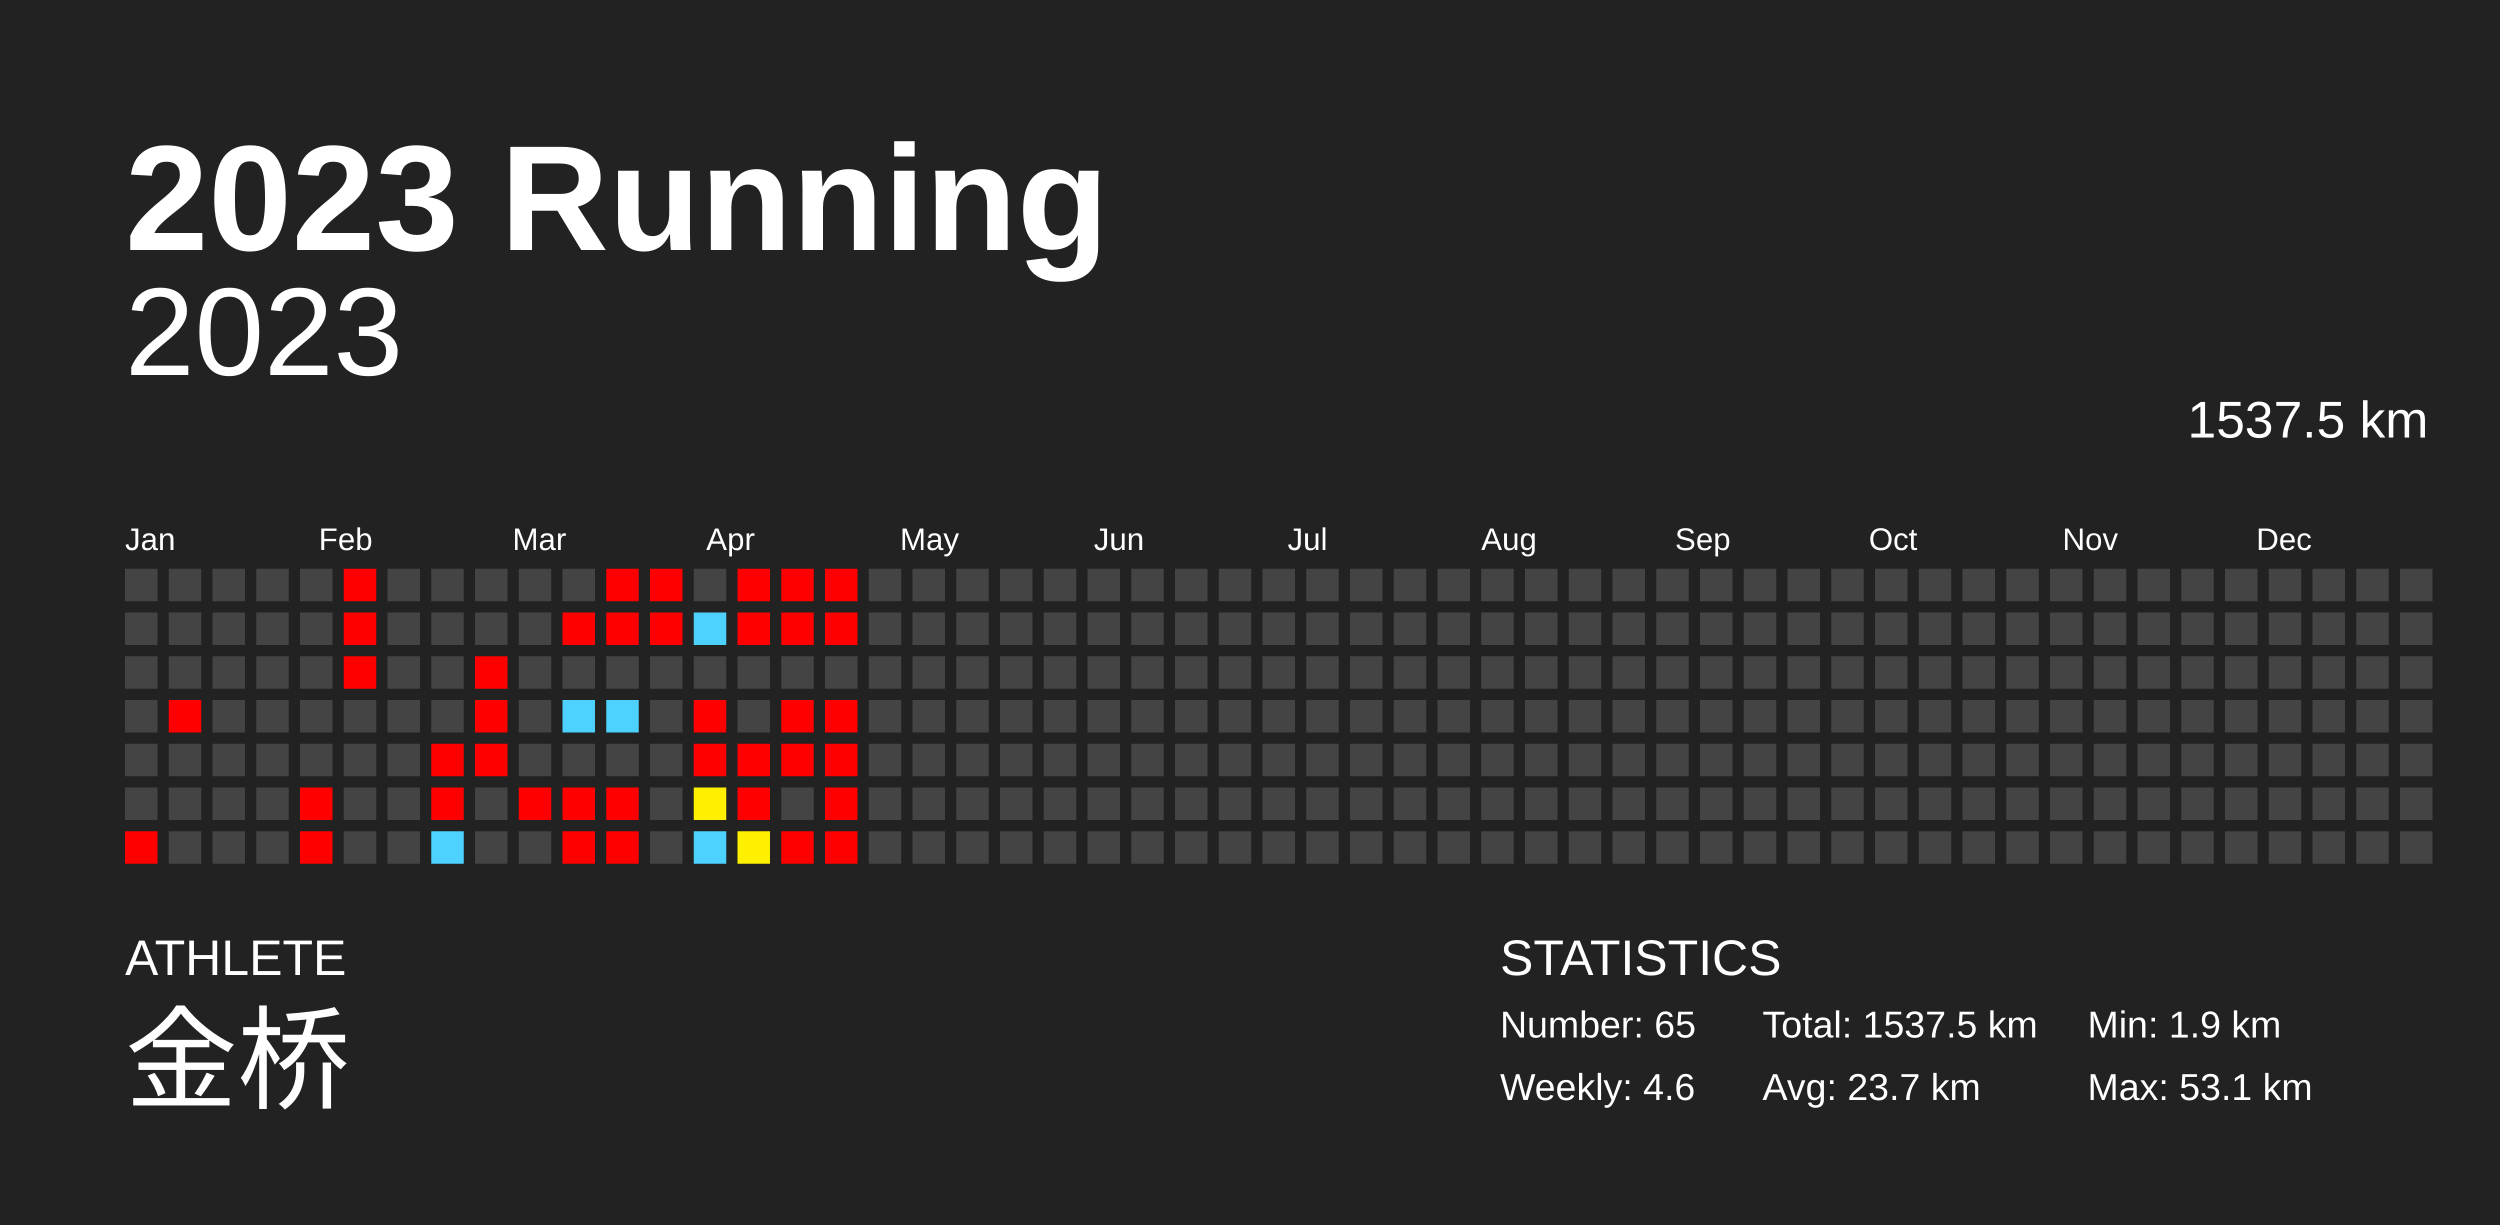
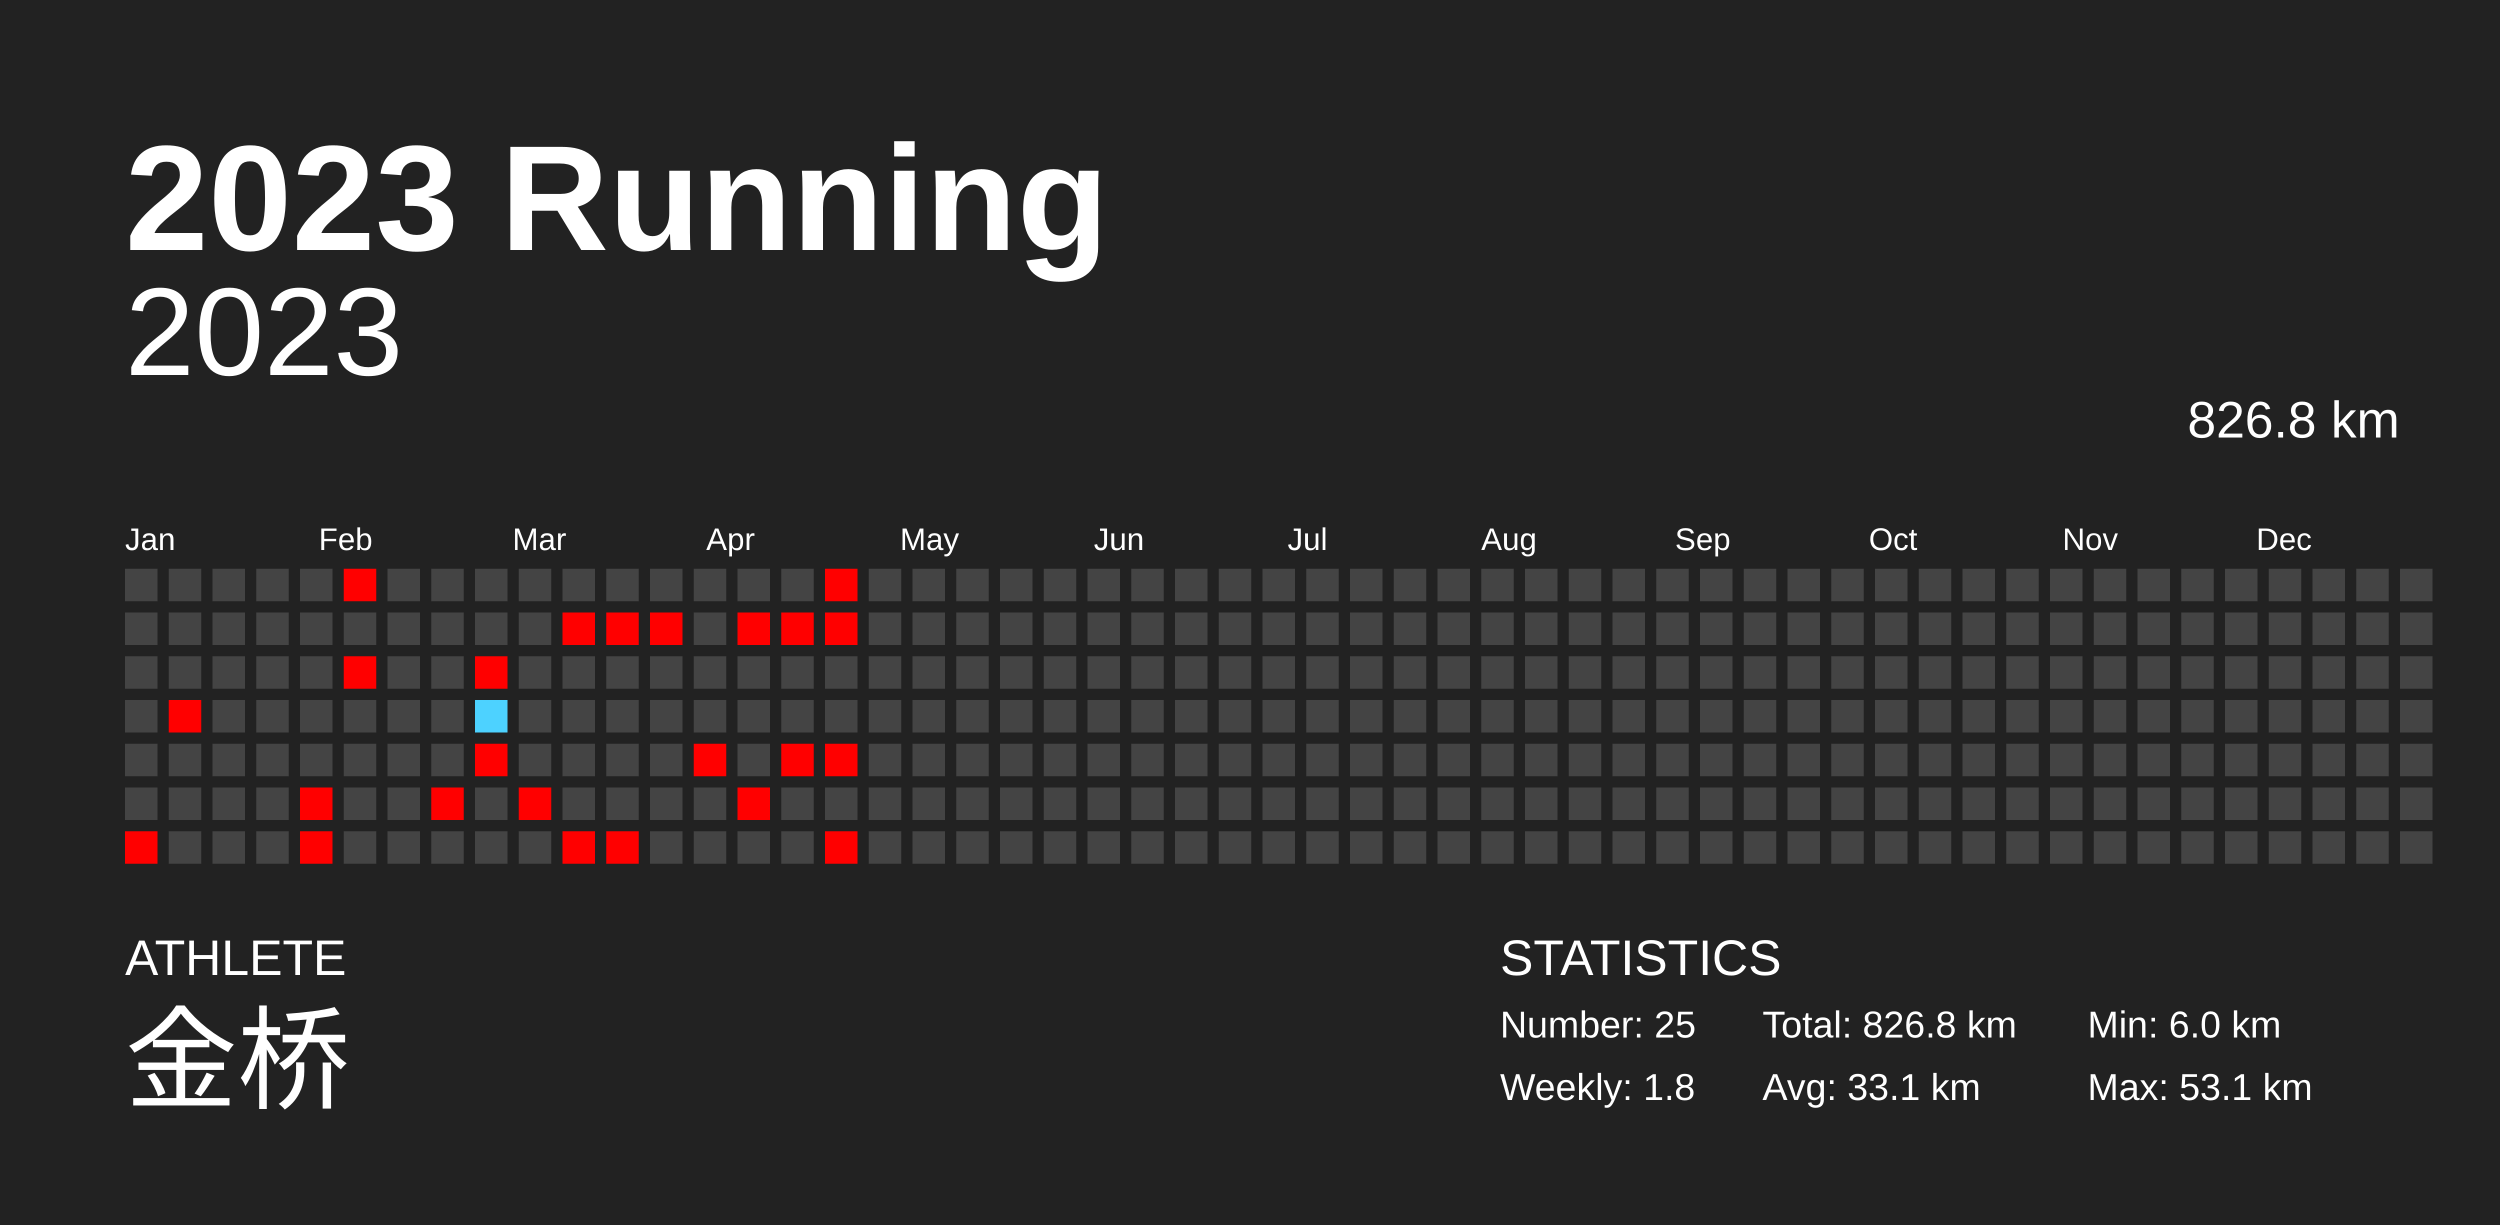
<svg xmlns="http://www.w3.org/2000/svg" baseProfile="full" height="98mm" version="1.1" viewBox="0,0,200,98" width="200mm">
  <defs />
  <rect fill="#222222" height="98" width="200" x="0" y="0" />
  <text fill="#FFFFFF" style="font-size:12px; font-family:Arial; font-weight:bold;" x="10" y="20">2023 Running</text>
  <text fill="#FFFFFF" style="font-size:4px; font-family:Arial" x="10" y="78">ATHLETE</text>
  <text fill="#FFFFFF" style="font-size:9px; font-family:Arial" x="10" y="88">金桥</text>
  <text fill="#FFFFFF" style="font-size:4px; font-family:Arial" x="120" y="78">STATISTICS</text>
-   <text fill="#FFFFFF" style="font-size:3px; font-family:Arial" x="120" y="83">Number: 65</text>
-   <text fill="#FFFFFF" style="font-size:3px; font-family:Arial" x="120" y="88">Weekly: 4.6</text>
-   <text fill="#FFFFFF" style="font-size:3px; font-family:Arial" x="141" y="83">Total: 1537.5 km</text>
-   <text fill="#FFFFFF" style="font-size:3px; font-family:Arial" x="141" y="88">Avg: 23.7 km</text>
-   <text fill="#FFFFFF" style="font-size:3px; font-family:Arial" x="167" y="83">Min: 1.9 km</text>
+   <text fill="#FFFFFF" style="font-size:3px; font-family:Arial" x="120" y="83">Number: 25</text>
+   <text fill="#FFFFFF" style="font-size:3px; font-family:Arial" x="120" y="88">Weekly: 1.8</text>
+   <text fill="#FFFFFF" style="font-size:3px; font-family:Arial" x="141" y="83">Total: 826.8 km</text>
+   <text fill="#FFFFFF" style="font-size:3px; font-family:Arial" x="141" y="88">Avg: 33.1 km</text>
+   <text fill="#FFFFFF" style="font-size:3px; font-family:Arial" x="167" y="83">Min: 6.0 km</text>
  <text fill="#FFFFFF" style="font-size:3px; font-family:Arial" x="167" y="88">Max: 53.1 km</text>
  <text alignment-baseline="hanging" fill="#FFFFFF" style="font-size:10.0px; font-family:Arial;" x="10" y="30">2023</text>
-   <text alignment-baseline="hanging" fill="#FFFFFF" style="font-size:4.125px; font-family:Arial;" x="175" y="35">1537.5 km</text>
+   <text alignment-baseline="hanging" fill="#FFFFFF" style="font-size:4.125px; font-family:Arial;" x="175" y="35">826.8 km</text>
  <text fill="#FFFFFF" style="font-size:2.5px; font-family:Arial" x="10.0" y="44">Jan</text>
  <text fill="#FFFFFF" style="font-size:2.5px; font-family:Arial" x="25.5" y="44">Feb</text>
  <text fill="#FFFFFF" style="font-size:2.5px; font-family:Arial" x="41.0" y="44">Mar</text>
  <text fill="#FFFFFF" style="font-size:2.5px; font-family:Arial" x="56.5" y="44">Apr</text>
  <text fill="#FFFFFF" style="font-size:2.5px; font-family:Arial" x="72.0" y="44">May</text>
  <text fill="#FFFFFF" style="font-size:2.5px; font-family:Arial" x="87.5" y="44">Jun</text>
  <text fill="#FFFFFF" style="font-size:2.5px; font-family:Arial" x="103.0" y="44">Jul</text>
  <text fill="#FFFFFF" style="font-size:2.5px; font-family:Arial" x="118.5" y="44">Aug</text>
  <text fill="#FFFFFF" style="font-size:2.5px; font-family:Arial" x="134.0" y="44">Sep</text>
  <text fill="#FFFFFF" style="font-size:2.5px; font-family:Arial" x="149.5" y="44">Oct</text>
  <text fill="#FFFFFF" style="font-size:2.5px; font-family:Arial" x="165.0" y="44">Nov</text>
  <text fill="#FFFFFF" style="font-size:2.5px; font-family:Arial" x="180.5" y="44">Dec</text>
  <rect fill="#444444" height="2.6" width="2.6" x="10.0" y="45.5" />
  <rect fill="#444444" height="2.6" width="2.6" x="10.0" y="49.0" />
  <rect fill="#444444" height="2.6" width="2.6" x="10.0" y="52.5" />
  <rect fill="#444444" height="2.6" width="2.6" x="10.0" y="56.0" />
  <rect fill="#444444" height="2.6" width="2.6" x="10.0" y="59.5" />
  <rect fill="#444444" height="2.6" width="2.6" x="10.0" y="63.0" />
  <rect fill="red" height="2.6" width="2.6" x="10.0" y="66.5" />
  <rect fill="#444444" height="2.6" width="2.6" x="13.5" y="45.5" />
  <rect fill="#444444" height="2.6" width="2.6" x="13.5" y="49.0" />
  <rect fill="#444444" height="2.6" width="2.6" x="13.5" y="52.5" />
  <rect fill="red" height="2.6" width="2.6" x="13.5" y="56.0" />
  <rect fill="#444444" height="2.6" width="2.6" x="13.5" y="59.5" />
  <rect fill="#444444" height="2.6" width="2.6" x="13.5" y="63.0" />
  <rect fill="#444444" height="2.6" width="2.6" x="13.5" y="66.5" />
  <rect fill="#444444" height="2.6" width="2.6" x="17.0" y="45.5" />
  <rect fill="#444444" height="2.6" width="2.6" x="17.0" y="49.0" />
  <rect fill="#444444" height="2.6" width="2.6" x="17.0" y="52.5" />
  <rect fill="#444444" height="2.6" width="2.6" x="17.0" y="56.0" />
  <rect fill="#444444" height="2.6" width="2.6" x="17.0" y="59.5" />
  <rect fill="#444444" height="2.6" width="2.6" x="17.0" y="63.0" />
  <rect fill="#444444" height="2.6" width="2.6" x="17.0" y="66.5" />
  <rect fill="#444444" height="2.6" width="2.6" x="20.5" y="45.5" />
  <rect fill="#444444" height="2.6" width="2.6" x="20.5" y="49.0" />
  <rect fill="#444444" height="2.6" width="2.6" x="20.5" y="52.5" />
  <rect fill="#444444" height="2.6" width="2.6" x="20.5" y="56.0" />
  <rect fill="#444444" height="2.6" width="2.6" x="20.5" y="59.5" />
  <rect fill="#444444" height="2.6" width="2.6" x="20.5" y="63.0" />
  <rect fill="#444444" height="2.6" width="2.6" x="20.5" y="66.5" />
  <rect fill="#444444" height="2.6" width="2.6" x="24.0" y="45.5" />
  <rect fill="#444444" height="2.6" width="2.6" x="24.0" y="49.0" />
  <rect fill="#444444" height="2.6" width="2.6" x="24.0" y="52.5" />
  <rect fill="#444444" height="2.6" width="2.6" x="24.0" y="56.0" />
  <rect fill="#444444" height="2.6" width="2.6" x="24.0" y="59.5" />
  <rect fill="red" height="2.6" width="2.6" x="24.0" y="63.0" />
  <rect fill="red" height="2.6" width="2.6" x="24.0" y="66.5" />
  <rect fill="red" height="2.6" width="2.6" x="27.5" y="45.5" />
-   <rect fill="red" height="2.6" width="2.6" x="27.5" y="49.0" />
+   <rect fill="#444444" height="2.6" width="2.6" x="27.5" y="49.0" />
  <rect fill="red" height="2.6" width="2.6" x="27.5" y="52.5" />
  <rect fill="#444444" height="2.6" width="2.6" x="27.5" y="56.0" />
  <rect fill="#444444" height="2.6" width="2.6" x="27.5" y="59.5" />
  <rect fill="#444444" height="2.6" width="2.6" x="27.5" y="63.0" />
  <rect fill="#444444" height="2.6" width="2.6" x="27.5" y="66.5" />
  <rect fill="#444444" height="2.6" width="2.6" x="31.0" y="45.5" />
  <rect fill="#444444" height="2.6" width="2.6" x="31.0" y="49.0" />
  <rect fill="#444444" height="2.6" width="2.6" x="31.0" y="52.5" />
  <rect fill="#444444" height="2.6" width="2.6" x="31.0" y="56.0" />
  <rect fill="#444444" height="2.6" width="2.6" x="31.0" y="59.5" />
  <rect fill="#444444" height="2.6" width="2.6" x="31.0" y="63.0" />
  <rect fill="#444444" height="2.6" width="2.6" x="31.0" y="66.5" />
  <rect fill="#444444" height="2.6" width="2.6" x="34.5" y="45.5" />
  <rect fill="#444444" height="2.6" width="2.6" x="34.5" y="49.0" />
  <rect fill="#444444" height="2.6" width="2.6" x="34.5" y="52.5" />
  <rect fill="#444444" height="2.6" width="2.6" x="34.5" y="56.0" />
-   <rect fill="red" height="2.6" width="2.6" x="34.5" y="59.5" />
+   <rect fill="#444444" height="2.6" width="2.6" x="34.5" y="59.5" />
  <rect fill="red" height="2.6" width="2.6" x="34.5" y="63.0" />
-   <rect fill="#4dd2ff" height="2.6" width="2.6" x="34.5" y="66.5" />
+   <rect fill="#444444" height="2.6" width="2.6" x="34.5" y="66.5" />
  <rect fill="#444444" height="2.6" width="2.6" x="38.0" y="45.5" />
  <rect fill="#444444" height="2.6" width="2.6" x="38.0" y="49.0" />
  <rect fill="red" height="2.6" width="2.6" x="38.0" y="52.5" />
-   <rect fill="red" height="2.6" width="2.6" x="38.0" y="56.0" />
+   <rect fill="#4dd2ff" height="2.6" width="2.6" x="38.0" y="56.0" />
  <rect fill="red" height="2.6" width="2.6" x="38.0" y="59.5" />
  <rect fill="#444444" height="2.6" width="2.6" x="38.0" y="63.0" />
  <rect fill="#444444" height="2.6" width="2.6" x="38.0" y="66.5" />
  <rect fill="#444444" height="2.6" width="2.6" x="41.5" y="45.5" />
  <rect fill="#444444" height="2.6" width="2.6" x="41.5" y="49.0" />
  <rect fill="#444444" height="2.6" width="2.6" x="41.5" y="52.5" />
  <rect fill="#444444" height="2.6" width="2.6" x="41.5" y="56.0" />
  <rect fill="#444444" height="2.6" width="2.6" x="41.5" y="59.5" />
  <rect fill="red" height="2.6" width="2.6" x="41.5" y="63.0" />
  <rect fill="#444444" height="2.6" width="2.6" x="41.5" y="66.5" />
  <rect fill="#444444" height="2.6" width="2.6" x="45.0" y="45.5" />
  <rect fill="red" height="2.6" width="2.6" x="45.0" y="49.0" />
  <rect fill="#444444" height="2.6" width="2.6" x="45.0" y="52.5" />
-   <rect fill="#4dd2ff" height="2.6" width="2.6" x="45.0" y="56.0" />
+   <rect fill="#444444" height="2.6" width="2.6" x="45.0" y="56.0" />
  <rect fill="#444444" height="2.6" width="2.6" x="45.0" y="59.5" />
-   <rect fill="red" height="2.6" width="2.6" x="45.0" y="63.0" />
+   <rect fill="#444444" height="2.6" width="2.6" x="45.0" y="63.0" />
  <rect fill="red" height="2.6" width="2.6" x="45.0" y="66.5" />
-   <rect fill="red" height="2.6" width="2.6" x="48.5" y="45.5" />
+   <rect fill="#444444" height="2.6" width="2.6" x="48.5" y="45.5" />
  <rect fill="red" height="2.6" width="2.6" x="48.5" y="49.0" />
  <rect fill="#444444" height="2.6" width="2.6" x="48.5" y="52.5" />
-   <rect fill="#4dd2ff" height="2.6" width="2.6" x="48.5" y="56.0" />
+   <rect fill="#444444" height="2.6" width="2.6" x="48.5" y="56.0" />
  <rect fill="#444444" height="2.6" width="2.6" x="48.5" y="59.5" />
-   <rect fill="red" height="2.6" width="2.6" x="48.5" y="63.0" />
+   <rect fill="#444444" height="2.6" width="2.6" x="48.5" y="63.0" />
  <rect fill="red" height="2.6" width="2.6" x="48.5" y="66.5" />
-   <rect fill="red" height="2.6" width="2.6" x="52.0" y="45.5" />
+   <rect fill="#444444" height="2.6" width="2.6" x="52.0" y="45.5" />
  <rect fill="red" height="2.6" width="2.6" x="52.0" y="49.0" />
  <rect fill="#444444" height="2.6" width="2.6" x="52.0" y="52.5" />
  <rect fill="#444444" height="2.6" width="2.6" x="52.0" y="56.0" />
  <rect fill="#444444" height="2.6" width="2.6" x="52.0" y="59.5" />
  <rect fill="#444444" height="2.6" width="2.6" x="52.0" y="63.0" />
  <rect fill="#444444" height="2.6" width="2.6" x="52.0" y="66.5" />
  <rect fill="#444444" height="2.6" width="2.6" x="55.5" y="45.5" />
-   <rect fill="#4dd2ff" height="2.6" width="2.6" x="55.5" y="49.0" />
+   <rect fill="#444444" height="2.6" width="2.6" x="55.5" y="49.0" />
  <rect fill="#444444" height="2.6" width="2.6" x="55.5" y="52.5" />
-   <rect fill="red" height="2.6" width="2.6" x="55.5" y="56.0" />
+   <rect fill="#444444" height="2.6" width="2.6" x="55.5" y="56.0" />
  <rect fill="red" height="2.6" width="2.6" x="55.5" y="59.5" />
-   <rect fill="#ffef00" height="2.6" width="2.6" x="55.5" y="63.0" />
-   <rect fill="#4dd2ff" height="2.6" width="2.6" x="55.5" y="66.5" />
-   <rect fill="red" height="2.6" width="2.6" x="59.0" y="45.5" />
+   <rect fill="#444444" height="2.6" width="2.6" x="55.5" y="63.0" />
+   <rect fill="#444444" height="2.6" width="2.6" x="55.5" y="66.5" />
+   <rect fill="#444444" height="2.6" width="2.6" x="59.0" y="45.5" />
  <rect fill="red" height="2.6" width="2.6" x="59.0" y="49.0" />
  <rect fill="#444444" height="2.6" width="2.6" x="59.0" y="52.5" />
  <rect fill="#444444" height="2.6" width="2.6" x="59.0" y="56.0" />
-   <rect fill="red" height="2.6" width="2.6" x="59.0" y="59.5" />
+   <rect fill="#444444" height="2.6" width="2.6" x="59.0" y="59.5" />
  <rect fill="red" height="2.6" width="2.6" x="59.0" y="63.0" />
-   <rect fill="#fff000" height="2.6" width="2.6" x="59.0" y="66.5" />
-   <rect fill="red" height="2.6" width="2.6" x="62.5" y="45.5" />
+   <rect fill="#444444" height="2.6" width="2.6" x="59.0" y="66.5" />
+   <rect fill="#444444" height="2.6" width="2.6" x="62.5" y="45.5" />
  <rect fill="red" height="2.6" width="2.6" x="62.5" y="49.0" />
  <rect fill="#444444" height="2.6" width="2.6" x="62.5" y="52.5" />
-   <rect fill="red" height="2.6" width="2.6" x="62.5" y="56.0" />
+   <rect fill="#444444" height="2.6" width="2.6" x="62.5" y="56.0" />
  <rect fill="red" height="2.6" width="2.6" x="62.5" y="59.5" />
  <rect fill="#444444" height="2.6" width="2.6" x="62.5" y="63.0" />
-   <rect fill="red" height="2.6" width="2.6" x="62.5" y="66.5" />
+   <rect fill="#444444" height="2.6" width="2.6" x="62.5" y="66.5" />
  <rect fill="red" height="2.6" width="2.6" x="66.0" y="45.5" />
  <rect fill="red" height="2.6" width="2.6" x="66.0" y="49.0" />
  <rect fill="#444444" height="2.6" width="2.6" x="66.0" y="52.5" />
-   <rect fill="red" height="2.6" width="2.6" x="66.0" y="56.0" />
+   <rect fill="#444444" height="2.6" width="2.6" x="66.0" y="56.0" />
  <rect fill="red" height="2.6" width="2.6" x="66.0" y="59.5" />
-   <rect fill="red" height="2.6" width="2.6" x="66.0" y="63.0" />
+   <rect fill="#444444" height="2.6" width="2.6" x="66.0" y="63.0" />
  <rect fill="red" height="2.6" width="2.6" x="66.0" y="66.5" />
  <rect fill="#444444" height="2.6" width="2.6" x="69.5" y="45.5" />
  <rect fill="#444444" height="2.6" width="2.6" x="69.5" y="49.0" />
  <rect fill="#444444" height="2.6" width="2.6" x="69.5" y="52.5" />
  <rect fill="#444444" height="2.6" width="2.6" x="69.5" y="56.0" />
  <rect fill="#444444" height="2.6" width="2.6" x="69.5" y="59.5" />
  <rect fill="#444444" height="2.6" width="2.6" x="69.5" y="63.0" />
  <rect fill="#444444" height="2.6" width="2.6" x="69.5" y="66.5" />
  <rect fill="#444444" height="2.6" width="2.6" x="73.0" y="45.5" />
  <rect fill="#444444" height="2.6" width="2.6" x="73.0" y="49.0" />
  <rect fill="#444444" height="2.6" width="2.6" x="73.0" y="52.5" />
  <rect fill="#444444" height="2.6" width="2.6" x="73.0" y="56.0" />
  <rect fill="#444444" height="2.6" width="2.6" x="73.0" y="59.5" />
  <rect fill="#444444" height="2.6" width="2.6" x="73.0" y="63.0" />
  <rect fill="#444444" height="2.6" width="2.6" x="73.0" y="66.5" />
  <rect fill="#444444" height="2.6" width="2.6" x="76.5" y="45.5" />
  <rect fill="#444444" height="2.6" width="2.6" x="76.5" y="49.0" />
  <rect fill="#444444" height="2.6" width="2.6" x="76.5" y="52.5" />
  <rect fill="#444444" height="2.6" width="2.6" x="76.5" y="56.0" />
  <rect fill="#444444" height="2.6" width="2.6" x="76.5" y="59.5" />
  <rect fill="#444444" height="2.6" width="2.6" x="76.5" y="63.0" />
  <rect fill="#444444" height="2.6" width="2.6" x="76.5" y="66.5" />
  <rect fill="#444444" height="2.6" width="2.6" x="80.0" y="45.5" />
  <rect fill="#444444" height="2.6" width="2.6" x="80.0" y="49.0" />
  <rect fill="#444444" height="2.6" width="2.6" x="80.0" y="52.5" />
  <rect fill="#444444" height="2.6" width="2.6" x="80.0" y="56.0" />
  <rect fill="#444444" height="2.6" width="2.6" x="80.0" y="59.5" />
  <rect fill="#444444" height="2.6" width="2.6" x="80.0" y="63.0" />
  <rect fill="#444444" height="2.6" width="2.6" x="80.0" y="66.5" />
  <rect fill="#444444" height="2.6" width="2.6" x="83.5" y="45.5" />
  <rect fill="#444444" height="2.6" width="2.6" x="83.5" y="49.0" />
  <rect fill="#444444" height="2.6" width="2.6" x="83.5" y="52.5" />
  <rect fill="#444444" height="2.6" width="2.6" x="83.5" y="56.0" />
  <rect fill="#444444" height="2.6" width="2.6" x="83.5" y="59.5" />
  <rect fill="#444444" height="2.6" width="2.6" x="83.5" y="63.0" />
  <rect fill="#444444" height="2.6" width="2.6" x="83.5" y="66.5" />
  <rect fill="#444444" height="2.6" width="2.6" x="87.0" y="45.5" />
  <rect fill="#444444" height="2.6" width="2.6" x="87.0" y="49.0" />
  <rect fill="#444444" height="2.6" width="2.6" x="87.0" y="52.5" />
  <rect fill="#444444" height="2.6" width="2.6" x="87.0" y="56.0" />
  <rect fill="#444444" height="2.6" width="2.6" x="87.0" y="59.5" />
  <rect fill="#444444" height="2.6" width="2.6" x="87.0" y="63.0" />
  <rect fill="#444444" height="2.6" width="2.6" x="87.0" y="66.5" />
  <rect fill="#444444" height="2.6" width="2.6" x="90.5" y="45.5" />
  <rect fill="#444444" height="2.6" width="2.6" x="90.5" y="49.0" />
  <rect fill="#444444" height="2.6" width="2.6" x="90.5" y="52.5" />
  <rect fill="#444444" height="2.6" width="2.6" x="90.5" y="56.0" />
  <rect fill="#444444" height="2.6" width="2.6" x="90.5" y="59.5" />
  <rect fill="#444444" height="2.6" width="2.6" x="90.5" y="63.0" />
  <rect fill="#444444" height="2.6" width="2.6" x="90.5" y="66.5" />
  <rect fill="#444444" height="2.6" width="2.6" x="94.0" y="45.5" />
  <rect fill="#444444" height="2.6" width="2.6" x="94.0" y="49.0" />
  <rect fill="#444444" height="2.6" width="2.6" x="94.0" y="52.5" />
  <rect fill="#444444" height="2.6" width="2.6" x="94.0" y="56.0" />
  <rect fill="#444444" height="2.6" width="2.6" x="94.0" y="59.5" />
  <rect fill="#444444" height="2.6" width="2.6" x="94.0" y="63.0" />
  <rect fill="#444444" height="2.6" width="2.6" x="94.0" y="66.5" />
  <rect fill="#444444" height="2.6" width="2.6" x="97.5" y="45.5" />
  <rect fill="#444444" height="2.6" width="2.6" x="97.5" y="49.0" />
  <rect fill="#444444" height="2.6" width="2.6" x="97.5" y="52.5" />
  <rect fill="#444444" height="2.6" width="2.6" x="97.5" y="56.0" />
  <rect fill="#444444" height="2.6" width="2.6" x="97.5" y="59.5" />
  <rect fill="#444444" height="2.6" width="2.6" x="97.5" y="63.0" />
  <rect fill="#444444" height="2.6" width="2.6" x="97.5" y="66.5" />
  <rect fill="#444444" height="2.6" width="2.6" x="101.0" y="45.5" />
  <rect fill="#444444" height="2.6" width="2.6" x="101.0" y="49.0" />
  <rect fill="#444444" height="2.6" width="2.6" x="101.0" y="52.5" />
  <rect fill="#444444" height="2.6" width="2.6" x="101.0" y="56.0" />
  <rect fill="#444444" height="2.6" width="2.6" x="101.0" y="59.5" />
  <rect fill="#444444" height="2.6" width="2.6" x="101.0" y="63.0" />
  <rect fill="#444444" height="2.6" width="2.6" x="101.0" y="66.5" />
  <rect fill="#444444" height="2.6" width="2.6" x="104.5" y="45.5" />
  <rect fill="#444444" height="2.6" width="2.6" x="104.5" y="49.0" />
  <rect fill="#444444" height="2.6" width="2.6" x="104.5" y="52.5" />
  <rect fill="#444444" height="2.6" width="2.6" x="104.5" y="56.0" />
  <rect fill="#444444" height="2.6" width="2.6" x="104.5" y="59.5" />
  <rect fill="#444444" height="2.6" width="2.6" x="104.5" y="63.0" />
  <rect fill="#444444" height="2.6" width="2.6" x="104.5" y="66.5" />
  <rect fill="#444444" height="2.6" width="2.6" x="108.0" y="45.5" />
  <rect fill="#444444" height="2.6" width="2.6" x="108.0" y="49.0" />
  <rect fill="#444444" height="2.6" width="2.6" x="108.0" y="52.5" />
  <rect fill="#444444" height="2.6" width="2.6" x="108.0" y="56.0" />
  <rect fill="#444444" height="2.6" width="2.6" x="108.0" y="59.5" />
  <rect fill="#444444" height="2.6" width="2.6" x="108.0" y="63.0" />
  <rect fill="#444444" height="2.6" width="2.6" x="108.0" y="66.5" />
  <rect fill="#444444" height="2.6" width="2.6" x="111.5" y="45.5" />
  <rect fill="#444444" height="2.6" width="2.6" x="111.5" y="49.0" />
  <rect fill="#444444" height="2.6" width="2.6" x="111.5" y="52.5" />
  <rect fill="#444444" height="2.6" width="2.6" x="111.5" y="56.0" />
  <rect fill="#444444" height="2.6" width="2.6" x="111.5" y="59.5" />
  <rect fill="#444444" height="2.6" width="2.6" x="111.5" y="63.0" />
  <rect fill="#444444" height="2.6" width="2.6" x="111.5" y="66.5" />
  <rect fill="#444444" height="2.6" width="2.6" x="115.0" y="45.5" />
  <rect fill="#444444" height="2.6" width="2.6" x="115.0" y="49.0" />
  <rect fill="#444444" height="2.6" width="2.6" x="115.0" y="52.5" />
  <rect fill="#444444" height="2.6" width="2.6" x="115.0" y="56.0" />
  <rect fill="#444444" height="2.6" width="2.6" x="115.0" y="59.5" />
  <rect fill="#444444" height="2.6" width="2.6" x="115.0" y="63.0" />
  <rect fill="#444444" height="2.6" width="2.6" x="115.0" y="66.5" />
  <rect fill="#444444" height="2.6" width="2.6" x="118.5" y="45.5" />
  <rect fill="#444444" height="2.6" width="2.6" x="118.5" y="49.0" />
  <rect fill="#444444" height="2.6" width="2.6" x="118.5" y="52.5" />
  <rect fill="#444444" height="2.6" width="2.6" x="118.5" y="56.0" />
  <rect fill="#444444" height="2.6" width="2.6" x="118.5" y="59.5" />
  <rect fill="#444444" height="2.6" width="2.6" x="118.5" y="63.0" />
  <rect fill="#444444" height="2.6" width="2.6" x="118.5" y="66.5" />
  <rect fill="#444444" height="2.6" width="2.6" x="122.0" y="45.5" />
  <rect fill="#444444" height="2.6" width="2.6" x="122.0" y="49.0" />
  <rect fill="#444444" height="2.6" width="2.6" x="122.0" y="52.5" />
  <rect fill="#444444" height="2.6" width="2.6" x="122.0" y="56.0" />
  <rect fill="#444444" height="2.6" width="2.6" x="122.0" y="59.5" />
  <rect fill="#444444" height="2.6" width="2.6" x="122.0" y="63.0" />
  <rect fill="#444444" height="2.6" width="2.6" x="122.0" y="66.5" />
  <rect fill="#444444" height="2.6" width="2.6" x="125.5" y="45.5" />
  <rect fill="#444444" height="2.6" width="2.6" x="125.5" y="49.0" />
  <rect fill="#444444" height="2.6" width="2.6" x="125.5" y="52.5" />
  <rect fill="#444444" height="2.6" width="2.6" x="125.5" y="56.0" />
  <rect fill="#444444" height="2.6" width="2.6" x="125.5" y="59.5" />
  <rect fill="#444444" height="2.6" width="2.6" x="125.5" y="63.0" />
  <rect fill="#444444" height="2.6" width="2.6" x="125.5" y="66.5" />
  <rect fill="#444444" height="2.6" width="2.6" x="129.0" y="45.5" />
  <rect fill="#444444" height="2.6" width="2.6" x="129.0" y="49.0" />
  <rect fill="#444444" height="2.6" width="2.6" x="129.0" y="52.5" />
  <rect fill="#444444" height="2.6" width="2.6" x="129.0" y="56.0" />
  <rect fill="#444444" height="2.6" width="2.6" x="129.0" y="59.5" />
  <rect fill="#444444" height="2.6" width="2.6" x="129.0" y="63.0" />
  <rect fill="#444444" height="2.6" width="2.6" x="129.0" y="66.5" />
  <rect fill="#444444" height="2.6" width="2.6" x="132.5" y="45.5" />
  <rect fill="#444444" height="2.6" width="2.6" x="132.5" y="49.0" />
  <rect fill="#444444" height="2.6" width="2.6" x="132.5" y="52.5" />
  <rect fill="#444444" height="2.6" width="2.6" x="132.5" y="56.0" />
  <rect fill="#444444" height="2.6" width="2.6" x="132.5" y="59.5" />
  <rect fill="#444444" height="2.6" width="2.6" x="132.5" y="63.0" />
  <rect fill="#444444" height="2.6" width="2.6" x="132.5" y="66.5" />
  <rect fill="#444444" height="2.6" width="2.6" x="136.0" y="45.5" />
  <rect fill="#444444" height="2.6" width="2.6" x="136.0" y="49.0" />
  <rect fill="#444444" height="2.6" width="2.6" x="136.0" y="52.5" />
  <rect fill="#444444" height="2.6" width="2.6" x="136.0" y="56.0" />
  <rect fill="#444444" height="2.6" width="2.6" x="136.0" y="59.5" />
  <rect fill="#444444" height="2.6" width="2.6" x="136.0" y="63.0" />
  <rect fill="#444444" height="2.6" width="2.6" x="136.0" y="66.5" />
  <rect fill="#444444" height="2.6" width="2.6" x="139.5" y="45.5" />
  <rect fill="#444444" height="2.6" width="2.6" x="139.5" y="49.0" />
  <rect fill="#444444" height="2.6" width="2.6" x="139.5" y="52.5" />
  <rect fill="#444444" height="2.6" width="2.6" x="139.5" y="56.0" />
  <rect fill="#444444" height="2.6" width="2.6" x="139.5" y="59.5" />
  <rect fill="#444444" height="2.6" width="2.6" x="139.5" y="63.0" />
  <rect fill="#444444" height="2.6" width="2.6" x="139.5" y="66.5" />
  <rect fill="#444444" height="2.6" width="2.6" x="143.0" y="45.5" />
  <rect fill="#444444" height="2.6" width="2.6" x="143.0" y="49.0" />
  <rect fill="#444444" height="2.6" width="2.6" x="143.0" y="52.5" />
  <rect fill="#444444" height="2.6" width="2.6" x="143.0" y="56.0" />
  <rect fill="#444444" height="2.6" width="2.6" x="143.0" y="59.5" />
  <rect fill="#444444" height="2.6" width="2.6" x="143.0" y="63.0" />
  <rect fill="#444444" height="2.6" width="2.6" x="143.0" y="66.5" />
  <rect fill="#444444" height="2.6" width="2.6" x="146.5" y="45.5" />
  <rect fill="#444444" height="2.6" width="2.6" x="146.5" y="49.0" />
  <rect fill="#444444" height="2.6" width="2.6" x="146.5" y="52.5" />
  <rect fill="#444444" height="2.6" width="2.6" x="146.5" y="56.0" />
  <rect fill="#444444" height="2.6" width="2.6" x="146.5" y="59.5" />
  <rect fill="#444444" height="2.6" width="2.6" x="146.5" y="63.0" />
  <rect fill="#444444" height="2.6" width="2.6" x="146.5" y="66.5" />
  <rect fill="#444444" height="2.6" width="2.6" x="150.0" y="45.5" />
  <rect fill="#444444" height="2.6" width="2.6" x="150.0" y="49.0" />
  <rect fill="#444444" height="2.6" width="2.6" x="150.0" y="52.5" />
  <rect fill="#444444" height="2.6" width="2.6" x="150.0" y="56.0" />
  <rect fill="#444444" height="2.6" width="2.6" x="150.0" y="59.5" />
  <rect fill="#444444" height="2.6" width="2.6" x="150.0" y="63.0" />
  <rect fill="#444444" height="2.6" width="2.6" x="150.0" y="66.5" />
  <rect fill="#444444" height="2.6" width="2.6" x="153.5" y="45.5" />
  <rect fill="#444444" height="2.6" width="2.6" x="153.5" y="49.0" />
  <rect fill="#444444" height="2.6" width="2.6" x="153.5" y="52.5" />
  <rect fill="#444444" height="2.6" width="2.6" x="153.5" y="56.0" />
  <rect fill="#444444" height="2.6" width="2.6" x="153.5" y="59.5" />
  <rect fill="#444444" height="2.6" width="2.6" x="153.5" y="63.0" />
  <rect fill="#444444" height="2.6" width="2.6" x="153.5" y="66.5" />
  <rect fill="#444444" height="2.6" width="2.6" x="157.0" y="45.5" />
  <rect fill="#444444" height="2.6" width="2.6" x="157.0" y="49.0" />
  <rect fill="#444444" height="2.6" width="2.6" x="157.0" y="52.5" />
  <rect fill="#444444" height="2.6" width="2.6" x="157.0" y="56.0" />
  <rect fill="#444444" height="2.6" width="2.6" x="157.0" y="59.5" />
  <rect fill="#444444" height="2.6" width="2.6" x="157.0" y="63.0" />
  <rect fill="#444444" height="2.6" width="2.6" x="157.0" y="66.5" />
  <rect fill="#444444" height="2.6" width="2.6" x="160.5" y="45.5" />
  <rect fill="#444444" height="2.6" width="2.6" x="160.5" y="49.0" />
  <rect fill="#444444" height="2.6" width="2.6" x="160.5" y="52.5" />
  <rect fill="#444444" height="2.6" width="2.6" x="160.5" y="56.0" />
  <rect fill="#444444" height="2.6" width="2.6" x="160.5" y="59.5" />
  <rect fill="#444444" height="2.6" width="2.6" x="160.5" y="63.0" />
  <rect fill="#444444" height="2.6" width="2.6" x="160.5" y="66.5" />
  <rect fill="#444444" height="2.6" width="2.6" x="164.0" y="45.5" />
  <rect fill="#444444" height="2.6" width="2.6" x="164.0" y="49.0" />
  <rect fill="#444444" height="2.6" width="2.6" x="164.0" y="52.5" />
  <rect fill="#444444" height="2.6" width="2.6" x="164.0" y="56.0" />
  <rect fill="#444444" height="2.6" width="2.6" x="164.0" y="59.5" />
  <rect fill="#444444" height="2.6" width="2.6" x="164.0" y="63.0" />
  <rect fill="#444444" height="2.6" width="2.6" x="164.0" y="66.5" />
  <rect fill="#444444" height="2.6" width="2.6" x="167.5" y="45.5" />
  <rect fill="#444444" height="2.6" width="2.6" x="167.5" y="49.0" />
  <rect fill="#444444" height="2.6" width="2.6" x="167.5" y="52.5" />
  <rect fill="#444444" height="2.6" width="2.6" x="167.5" y="56.0" />
  <rect fill="#444444" height="2.6" width="2.6" x="167.5" y="59.5" />
  <rect fill="#444444" height="2.6" width="2.6" x="167.5" y="63.0" />
  <rect fill="#444444" height="2.6" width="2.6" x="167.5" y="66.5" />
  <rect fill="#444444" height="2.6" width="2.6" x="171.0" y="45.5" />
  <rect fill="#444444" height="2.6" width="2.6" x="171.0" y="49.0" />
  <rect fill="#444444" height="2.6" width="2.6" x="171.0" y="52.5" />
  <rect fill="#444444" height="2.6" width="2.6" x="171.0" y="56.0" />
  <rect fill="#444444" height="2.6" width="2.6" x="171.0" y="59.5" />
  <rect fill="#444444" height="2.6" width="2.6" x="171.0" y="63.0" />
  <rect fill="#444444" height="2.6" width="2.6" x="171.0" y="66.5" />
  <rect fill="#444444" height="2.6" width="2.6" x="174.5" y="45.5" />
  <rect fill="#444444" height="2.6" width="2.6" x="174.5" y="49.0" />
  <rect fill="#444444" height="2.6" width="2.6" x="174.5" y="52.5" />
  <rect fill="#444444" height="2.6" width="2.6" x="174.5" y="56.0" />
  <rect fill="#444444" height="2.6" width="2.6" x="174.5" y="59.5" />
  <rect fill="#444444" height="2.6" width="2.6" x="174.5" y="63.0" />
  <rect fill="#444444" height="2.6" width="2.6" x="174.5" y="66.5" />
  <rect fill="#444444" height="2.6" width="2.6" x="178.0" y="45.5" />
  <rect fill="#444444" height="2.6" width="2.6" x="178.0" y="49.0" />
  <rect fill="#444444" height="2.6" width="2.6" x="178.0" y="52.5" />
  <rect fill="#444444" height="2.6" width="2.6" x="178.0" y="56.0" />
  <rect fill="#444444" height="2.6" width="2.6" x="178.0" y="59.5" />
  <rect fill="#444444" height="2.6" width="2.6" x="178.0" y="63.0" />
  <rect fill="#444444" height="2.6" width="2.6" x="178.0" y="66.5" />
  <rect fill="#444444" height="2.6" width="2.6" x="181.5" y="45.5" />
  <rect fill="#444444" height="2.6" width="2.6" x="181.5" y="49.0" />
  <rect fill="#444444" height="2.6" width="2.6" x="181.5" y="52.5" />
  <rect fill="#444444" height="2.6" width="2.6" x="181.5" y="56.0" />
  <rect fill="#444444" height="2.6" width="2.6" x="181.5" y="59.5" />
  <rect fill="#444444" height="2.6" width="2.6" x="181.5" y="63.0" />
  <rect fill="#444444" height="2.6" width="2.6" x="181.5" y="66.5" />
  <rect fill="#444444" height="2.6" width="2.6" x="185.0" y="45.5" />
  <rect fill="#444444" height="2.6" width="2.6" x="185.0" y="49.0" />
  <rect fill="#444444" height="2.6" width="2.6" x="185.0" y="52.5" />
  <rect fill="#444444" height="2.6" width="2.6" x="185.0" y="56.0" />
  <rect fill="#444444" height="2.6" width="2.6" x="185.0" y="59.5" />
  <rect fill="#444444" height="2.6" width="2.6" x="185.0" y="63.0" />
  <rect fill="#444444" height="2.6" width="2.6" x="185.0" y="66.5" />
  <rect fill="#444444" height="2.6" width="2.6" x="188.5" y="45.5" />
  <rect fill="#444444" height="2.6" width="2.6" x="188.5" y="49.0" />
  <rect fill="#444444" height="2.6" width="2.6" x="188.5" y="52.5" />
  <rect fill="#444444" height="2.6" width="2.6" x="188.5" y="56.0" />
  <rect fill="#444444" height="2.6" width="2.6" x="188.5" y="59.5" />
  <rect fill="#444444" height="2.6" width="2.6" x="188.5" y="63.0" />
  <rect fill="#444444" height="2.6" width="2.6" x="188.5" y="66.5" />
  <rect fill="#444444" height="2.6" width="2.6" x="192.0" y="45.5" />
  <rect fill="#444444" height="2.6" width="2.6" x="192.0" y="49.0" />
  <rect fill="#444444" height="2.6" width="2.6" x="192.0" y="52.5" />
  <rect fill="#444444" height="2.6" width="2.6" x="192.0" y="56.0" />
  <rect fill="#444444" height="2.6" width="2.6" x="192.0" y="59.5" />
  <rect fill="#444444" height="2.6" width="2.6" x="192.0" y="63.0" />
  <rect fill="#444444" height="2.6" width="2.6" x="192.0" y="66.5" />
</svg>
